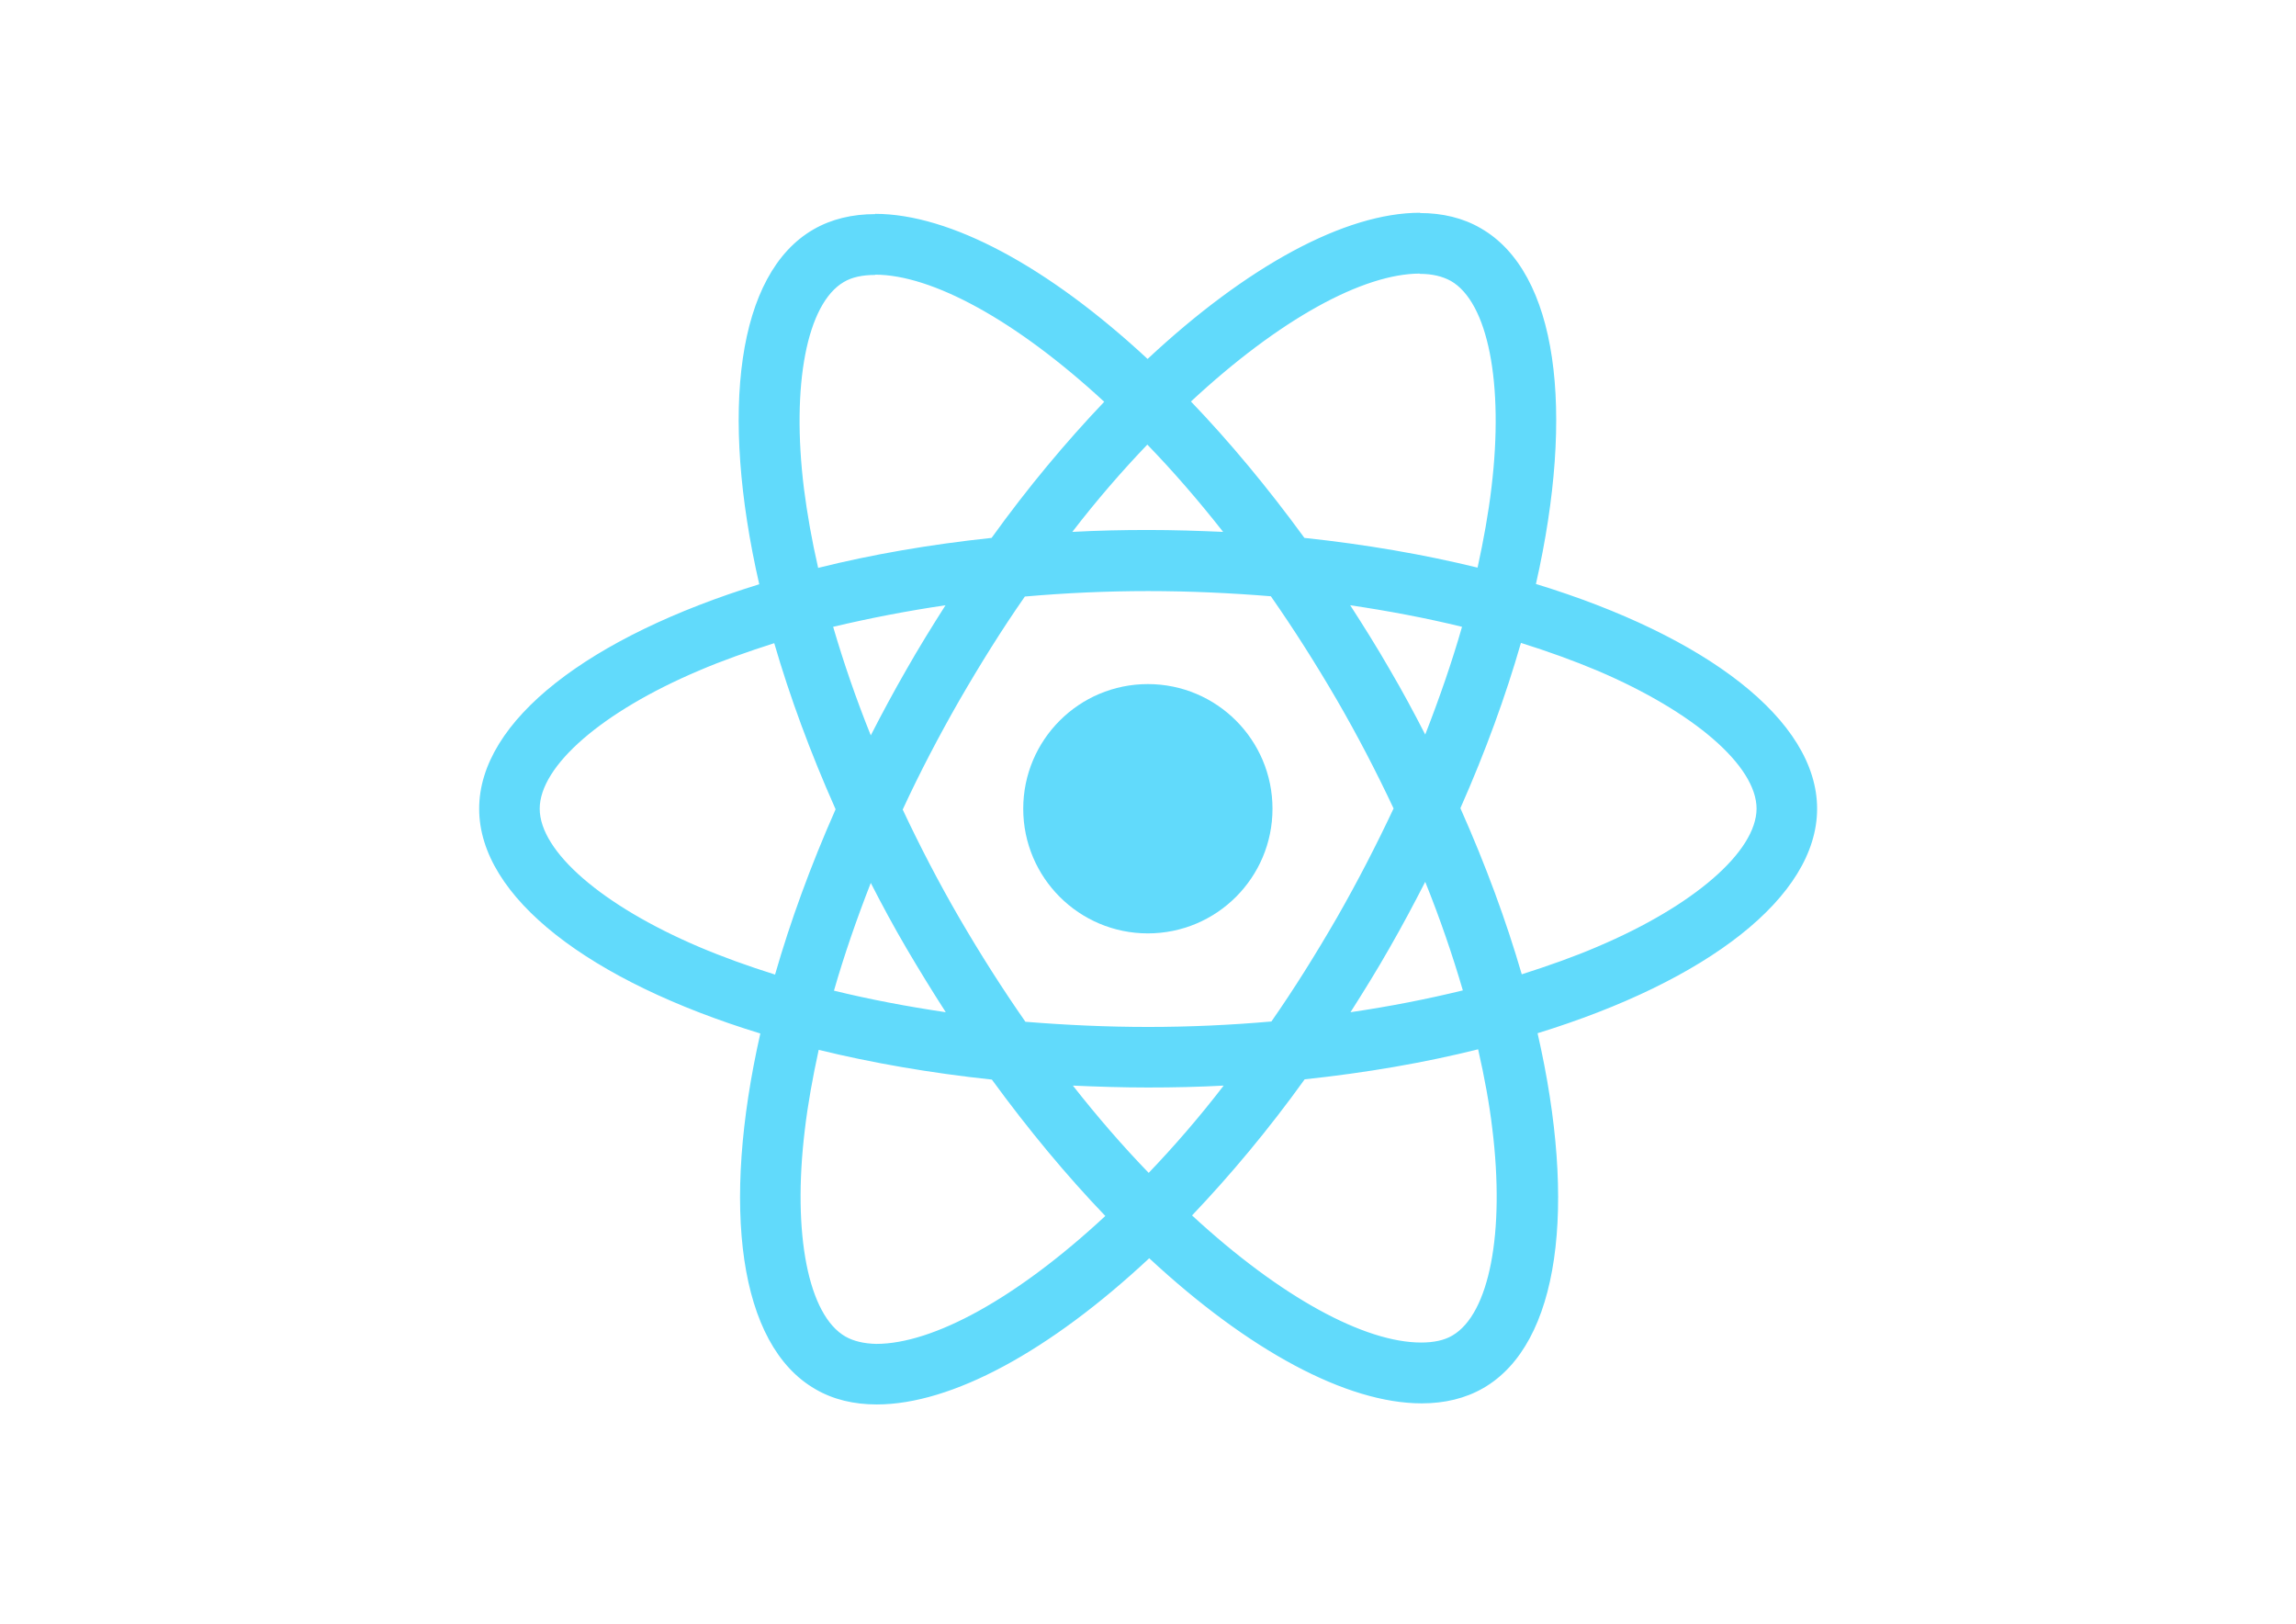
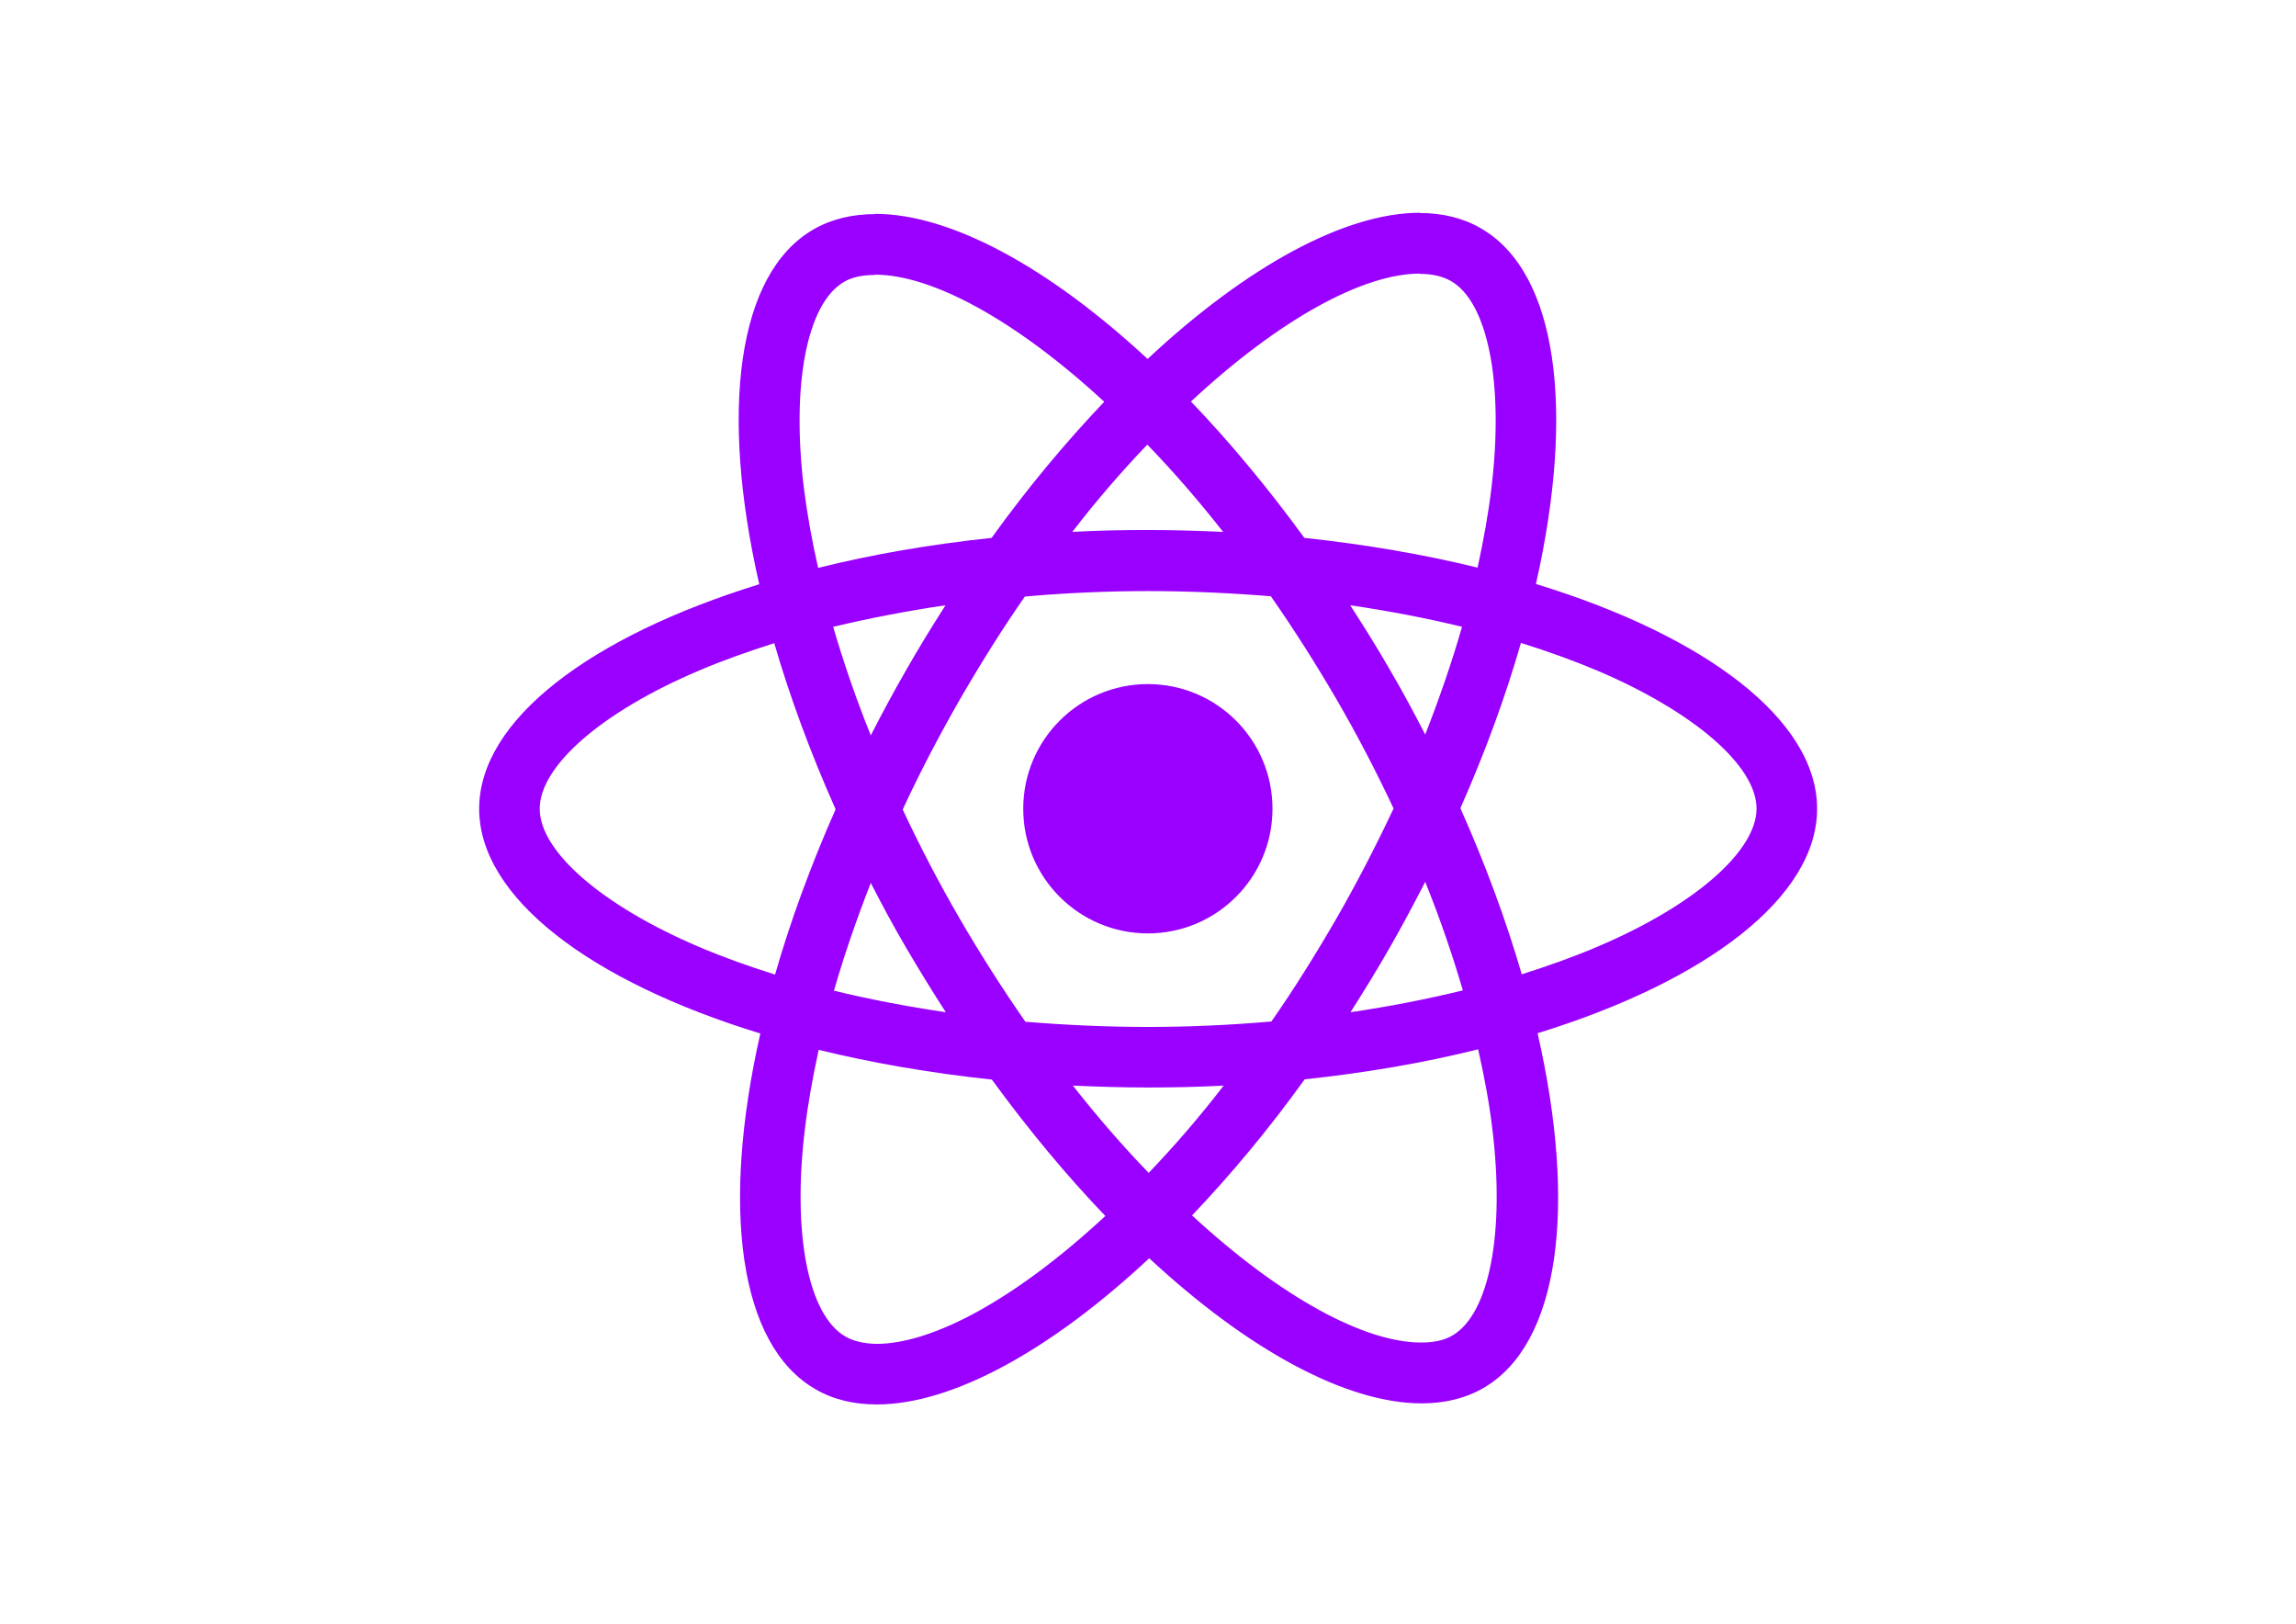
<svg xmlns="http://www.w3.org/2000/svg" viewBox="0 0 841.9 595.3">
-   <g fill="#61DAFB">
+   <g fill="#9A00FF">
    <path d="M666.3 296.5c0-32.5-40.7-63.3-103.1-82.4 14.4-63.6 8-114.2-20.2-130.4-6.5-3.8-14.1-5.6-22.4-5.6v22.3c4.6 0 8.3.9 11.4 2.6 13.6 7.8 19.5 37.5 14.9 75.7-1.1 9.4-2.9 19.3-5.1 29.4-19.6-4.8-41-8.5-63.5-10.9-13.5-18.5-27.5-35.3-41.6-50 32.6-30.3 63.2-46.9 84-46.9V78c-27.5 0-63.5 19.6-99.9 53.6-36.4-33.8-72.4-53.2-99.9-53.2v22.3c20.7 0 51.4 16.5 84 46.6-14 14.7-28 31.4-41.3 49.9-22.6 2.4-44 6.1-63.6 11-2.3-10-4-19.7-5.2-29-4.7-38.2 1.1-67.9 14.6-75.8 3-1.8 6.9-2.6 11.5-2.6V78.5c-8.4 0-16 1.8-22.6 5.6-28.1 16.2-34.4 66.7-19.9 130.1-62.2 19.2-102.7 49.9-102.7 82.3 0 32.5 40.7 63.3 103.1 82.4-14.4 63.6-8 114.2 20.2 130.4 6.5 3.8 14.1 5.6 22.5 5.6 27.5 0 63.5-19.6 99.9-53.6 36.4 33.8 72.4 53.2 99.9 53.2 8.4 0 16-1.8 22.6-5.6 28.1-16.2 34.4-66.7 19.9-130.1 62-19.1 102.5-49.9 102.5-82.3zm-130.2-66.7c-3.7 12.9-8.3 26.2-13.5 39.5-4.1-8-8.4-16-13.1-24-4.6-8-9.5-15.8-14.4-23.4 14.2 2.1 27.9 4.7 41 7.9zm-45.8 106.5c-7.8 13.5-15.8 26.3-24.1 38.2-14.9 1.3-30 2-45.2 2-15.1 0-30.2-.7-45-1.9-8.3-11.9-16.4-24.6-24.2-38-7.6-13.1-14.5-26.4-20.8-39.8 6.2-13.4 13.2-26.8 20.7-39.9 7.8-13.5 15.8-26.3 24.1-38.2 14.9-1.3 30-2 45.2-2 15.1 0 30.2.7 45 1.9 8.3 11.9 16.4 24.6 24.2 38 7.6 13.1 14.5 26.4 20.8 39.8-6.3 13.4-13.2 26.8-20.7 39.9zm32.3-13c5.4 13.4 10 26.8 13.8 39.8-13.1 3.2-26.9 5.9-41.2 8 4.9-7.7 9.8-15.6 14.4-23.7 4.6-8 8.9-16.1 13-24.1zM421.2 430c-9.3-9.6-18.6-20.3-27.8-32 9 .4 18.2.7 27.5.7 9.4 0 18.7-.2 27.8-.7-9 11.7-18.3 22.4-27.5 32zm-74.4-58.9c-14.2-2.1-27.9-4.7-41-7.9 3.7-12.9 8.3-26.2 13.5-39.5 4.1 8 8.4 16 13.1 24 4.7 8 9.5 15.8 14.4 23.4zM420.7 163c9.3 9.6 18.6 20.3 27.8 32-9-.4-18.2-.7-27.5-.7-9.4 0-18.7.2-27.8.7 9-11.7 18.3-22.4 27.5-32zm-74 58.9c-4.9 7.7-9.8 15.6-14.4 23.7-4.6 8-8.9 16-13 24-5.4-13.4-10-26.8-13.8-39.8 13.1-3.1 26.9-5.8 41.2-7.9zm-90.5 125.2c-35.4-15.1-58.3-34.9-58.3-50.6 0-15.7 22.9-35.6 58.3-50.6 8.6-3.7 18-7 27.7-10.1 5.7 19.6 13.2 40 22.5 60.9-9.2 20.8-16.6 41.1-22.2 60.6-9.9-3.1-19.3-6.5-28-10.2zM310 490c-13.6-7.8-19.5-37.5-14.9-75.7 1.1-9.4 2.9-19.3 5.1-29.4 19.6 4.8 41 8.5 63.5 10.9 13.5 18.5 27.5 35.3 41.6 50-32.6 30.3-63.2 46.9-84 46.9-4.5-.1-8.3-1-11.3-2.7zm237.2-76.2c4.7 38.2-1.1 67.9-14.6 75.8-3 1.8-6.9 2.6-11.5 2.6-20.7 0-51.4-16.5-84-46.6 14-14.7 28-31.4 41.3-49.9 22.6-2.4 44-6.1 63.6-11 2.3 10.1 4.1 19.8 5.2 29.1zm38.5-66.7c-8.6 3.7-18 7-27.7 10.1-5.7-19.6-13.2-40-22.5-60.9 9.2-20.8 16.6-41.1 22.2-60.6 9.9 3.1 19.3 6.5 28.1 10.2 35.4 15.1 58.3 34.9 58.3 50.6-.1 15.7-23 35.6-58.4 50.6zM320.8 78.4z" />
    <circle cx="420.9" cy="296.5" r="45.7" />
    <path d="M520.5 78.1z" />
  </g>
</svg>
